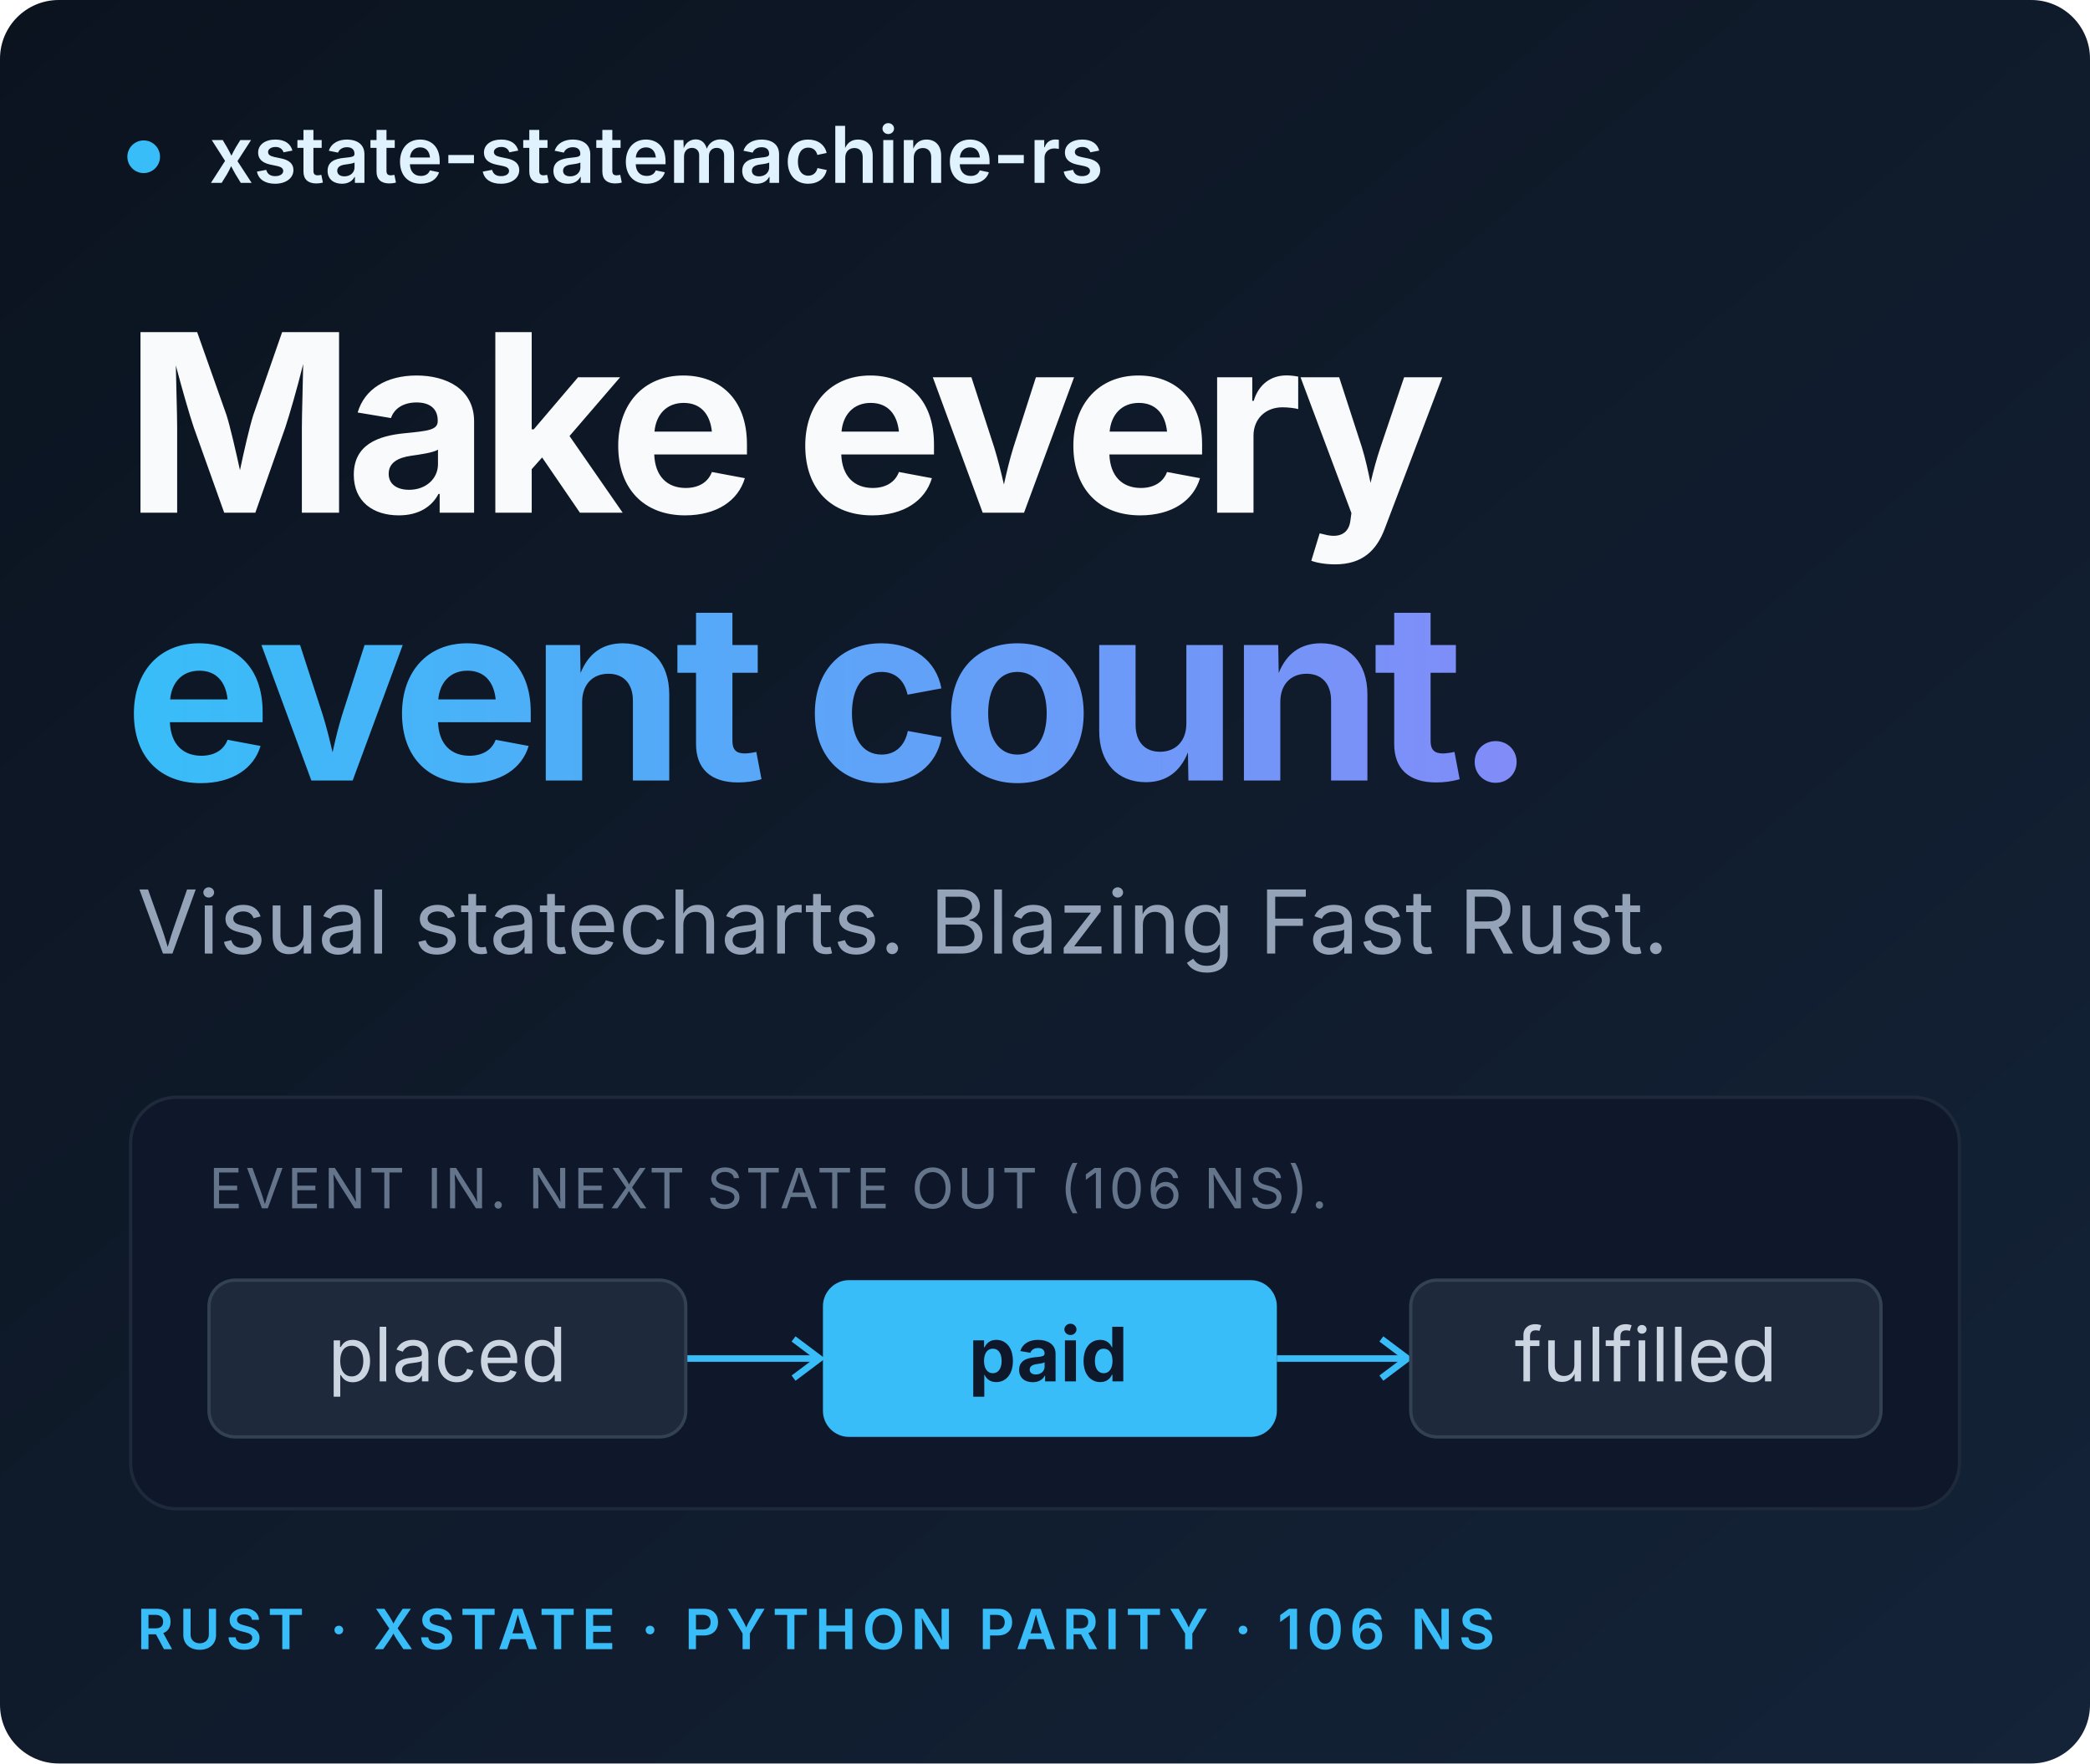
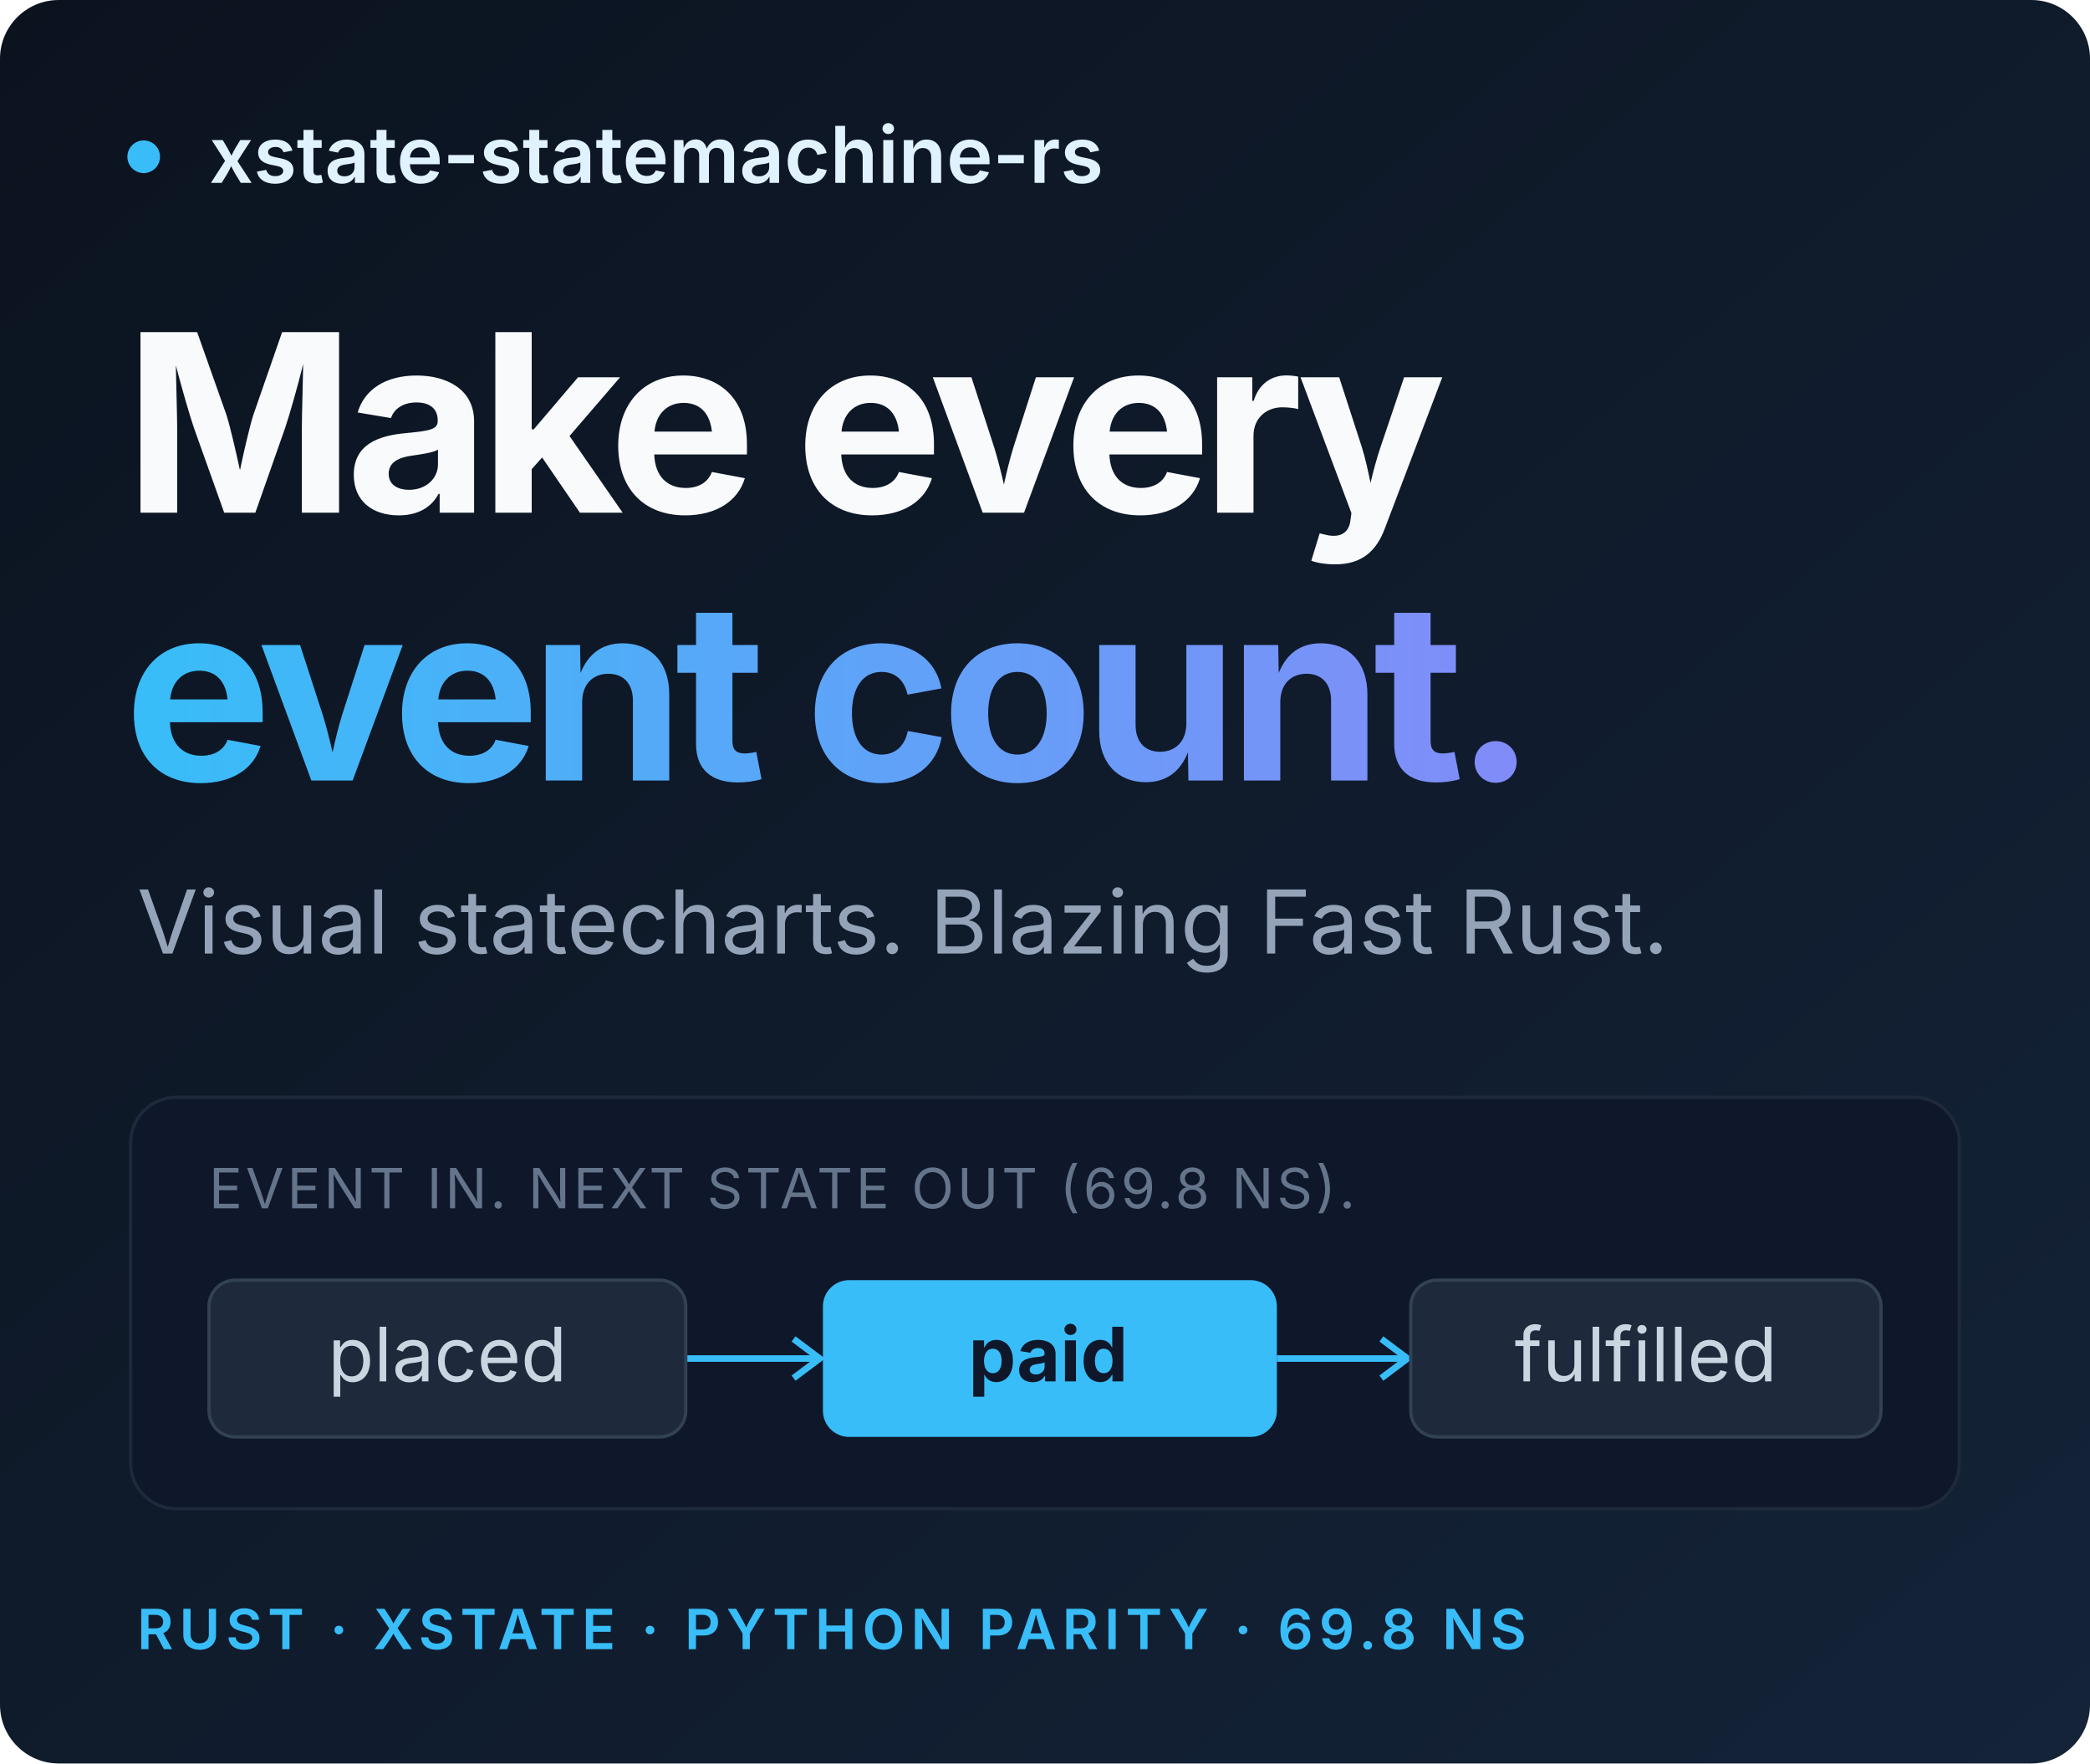
<svg xmlns="http://www.w3.org/2000/svg" width="640" height="540" viewBox="0 0 640 540" role="img" aria-labelledby="title description">
  <defs>
    <linearGradient id="background" x1="0" y1="0" x2="1" y2="1">
      <stop stop-color="#0b131f" />
      <stop offset="1" stop-color="#142338" />
    </linearGradient>
    <linearGradient id="accent" x1="0" y1="0" x2="1" y2="0">
      <stop stop-color="#38bdf8" />
      <stop offset="1" stop-color="#818cf8" />
    </linearGradient>
  </defs>
  <rect width="640" height="540" rx="18" fill="url(#background)" />
  <g font-family="Segoe UI, Inter, Arial, sans-serif">
    <circle cx="44" cy="48" r="5" fill="#38bdf8" />
    <text x="64" y="56" fill="#e0f2fe" font-size="24" font-weight="600">xstate-statemachine-rs</text>
    <text x="38" y="157" fill="#f8fafc" font-size="76" font-weight="700" letter-spacing="-3">Make every</text>
    <text x="38" y="239" fill="url(#accent)" font-size="76" font-weight="700" letter-spacing="-3">event count.</text>
    <text x="42" y="292" fill="#94a3b8" font-size="27">Visual statecharts. Blazing Fast Rust.</text>
    <g transform="translate(40 336)">
      <rect width="560" height="126" rx="14" fill="#0f172a" stroke="#1e293b" />
-       <text x="24" y="34" fill="#64748b" font-size="17" letter-spacing="1">EVENT IN. NEXT STATE OUT (106 NS).</text>
+       <text x="24" y="34" fill="#64748b" font-size="17" letter-spacing="1">EVENT IN. NEXT STATE OUT (69.8 NS).</text>
      <path d="M170 80H211M351 80H391" fill="none" stroke="#38bdf8" stroke-width="2" />
      <path d="M203 74L211 80L203 86M383 74L391 80L383 86" fill="none" stroke="#38bdf8" stroke-width="2" />
      <rect x="24" y="56" width="146" height="48" rx="8" fill="#1e293b" stroke="#334155" />
      <text x="97" y="87" fill="#cbd5e1" font-size="23" text-anchor="middle">placed</text>
      <rect x="212" y="56" width="139" height="48" rx="8" fill="#38bdf8" />
      <text x="281" y="87" fill="#0f172a" font-size="23" font-weight="700" text-anchor="middle">paid</text>
      <rect x="392" y="56" width="144" height="48" rx="8" fill="#1e293b" stroke="#334155" />
      <text x="464" y="87" fill="#cbd5e1" font-size="23" text-anchor="middle">fulfilled</text>
    </g>
-     <text x="42" y="505" fill="#38bdf8" font-size="17" font-weight="600" letter-spacing="1.8">RUST · XSTATE · PYTHON PARITY · 106 NS</text>
+     <text x="42" y="505" fill="#38bdf8" font-size="17" font-weight="600" letter-spacing="1.8">RUST · XSTATE · PYTHON PARITY · 69.8 NS</text>
  </g>
</svg>
